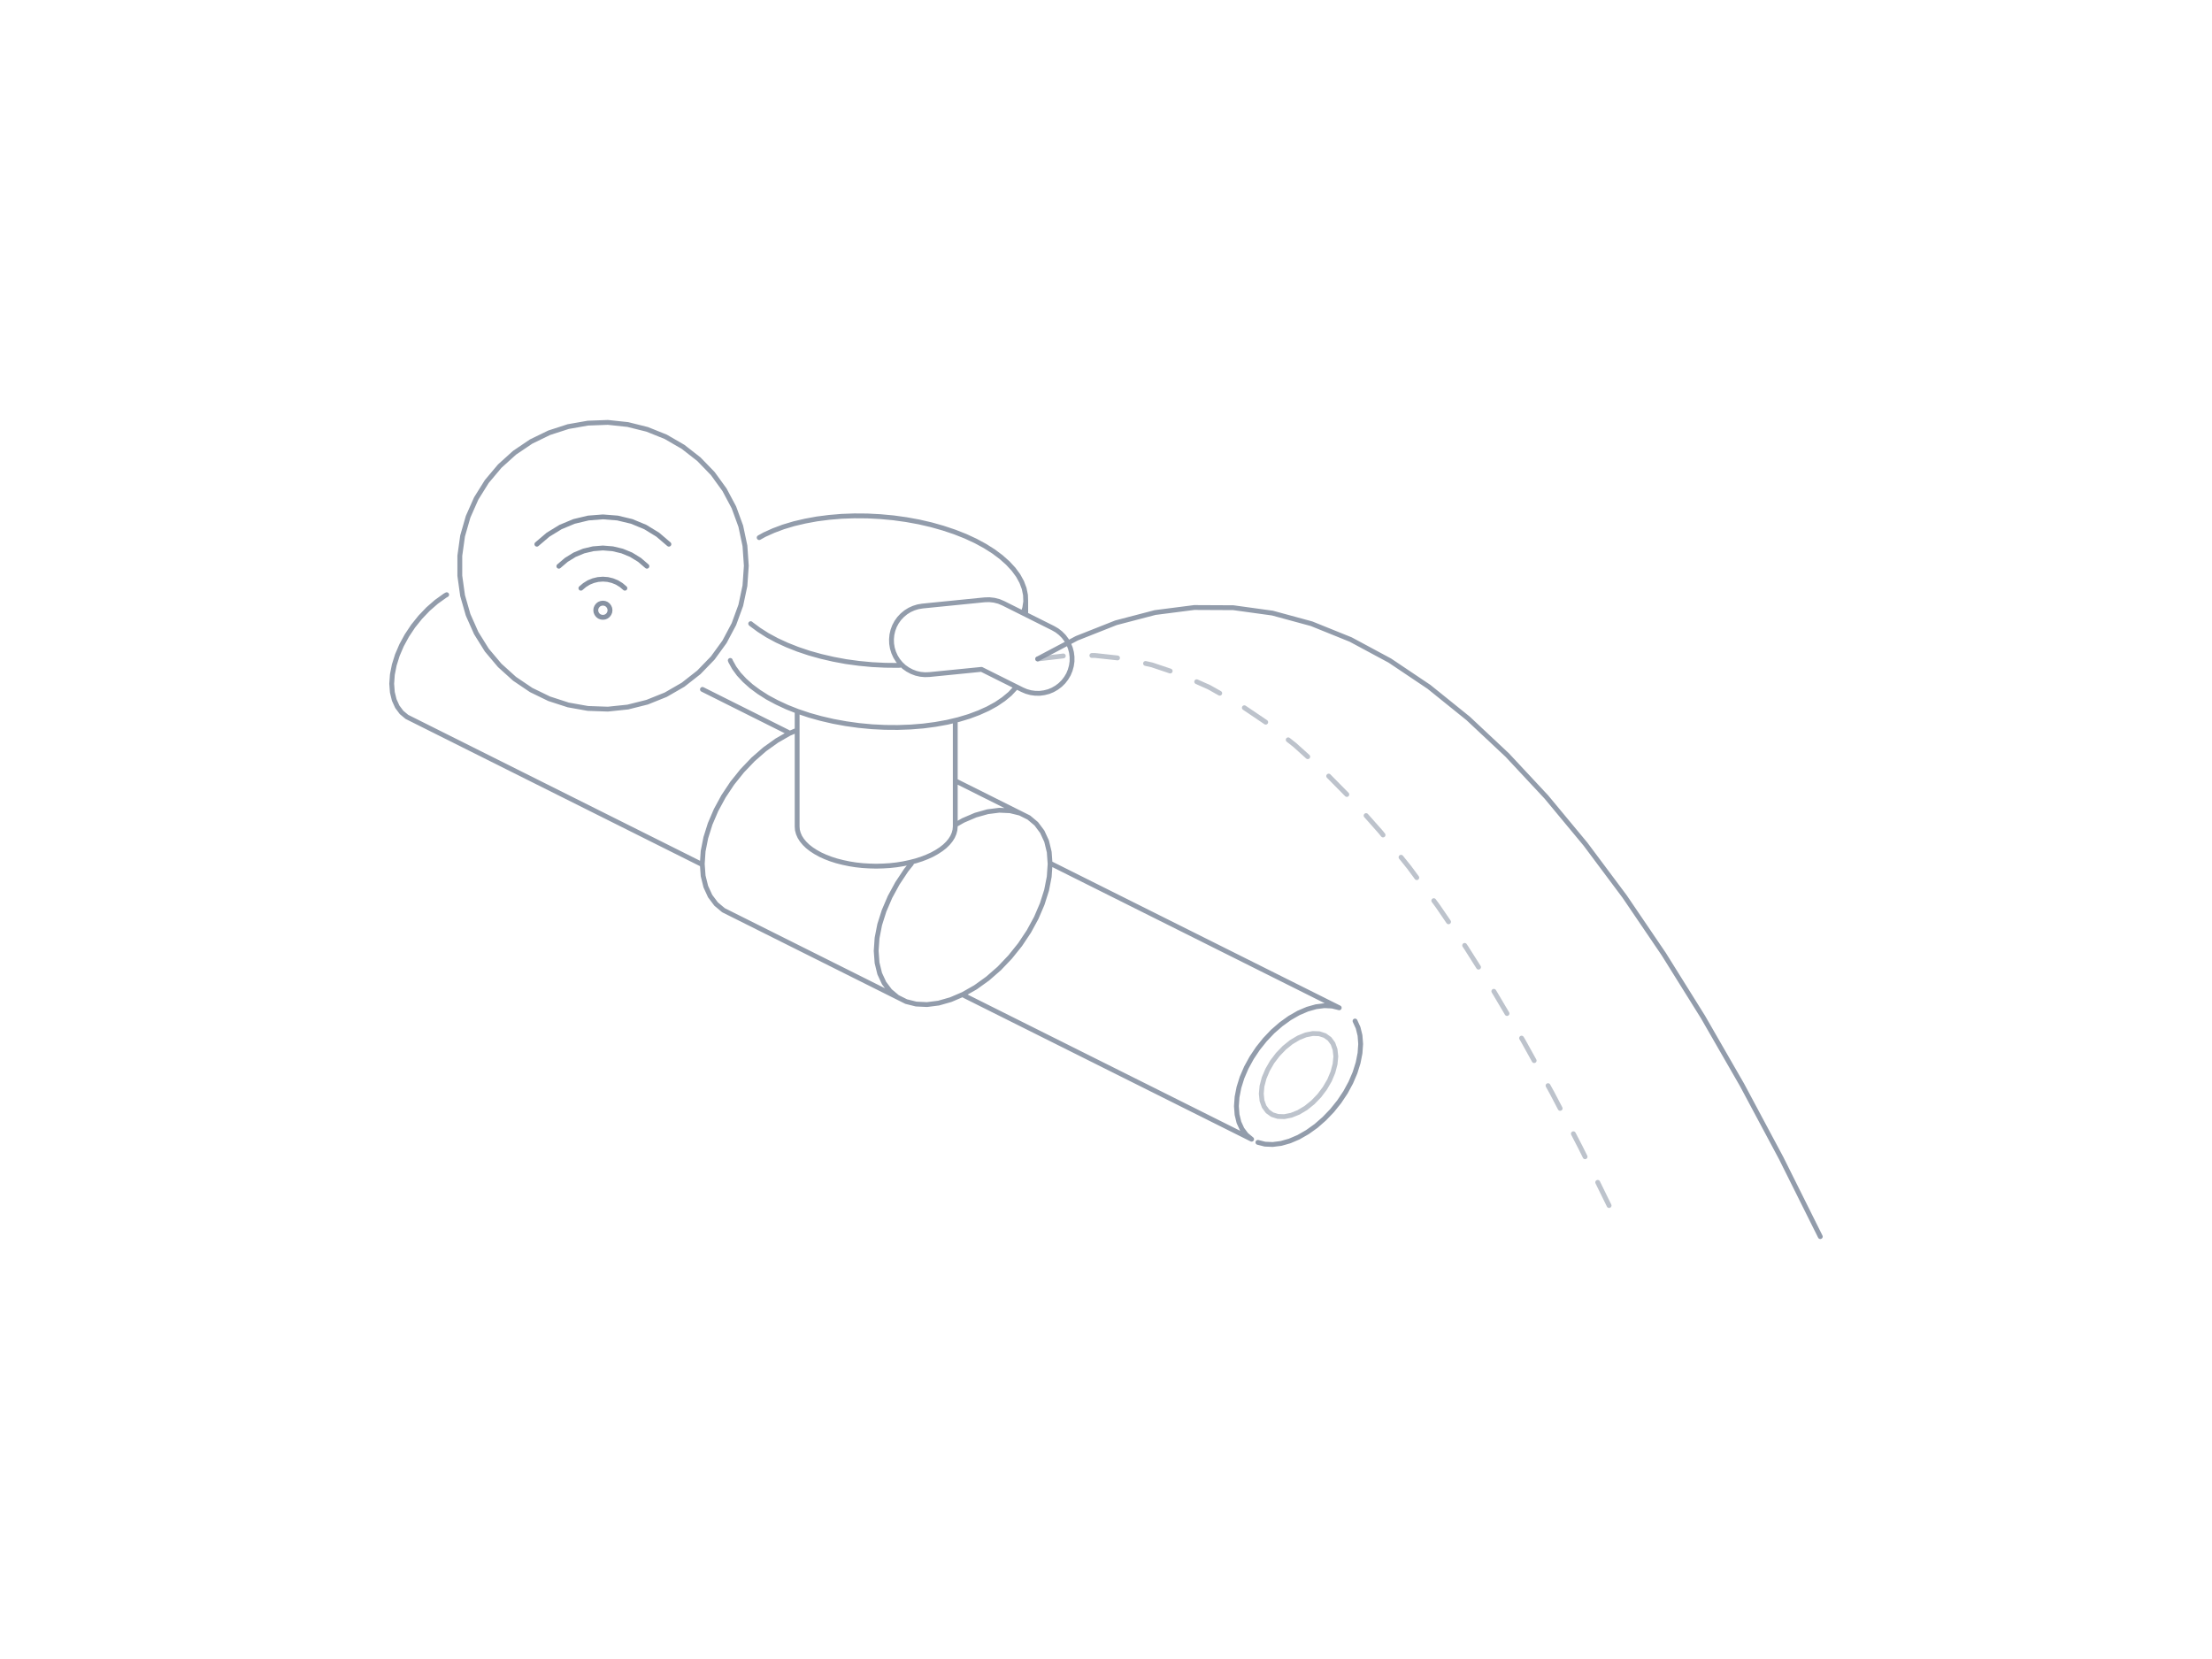
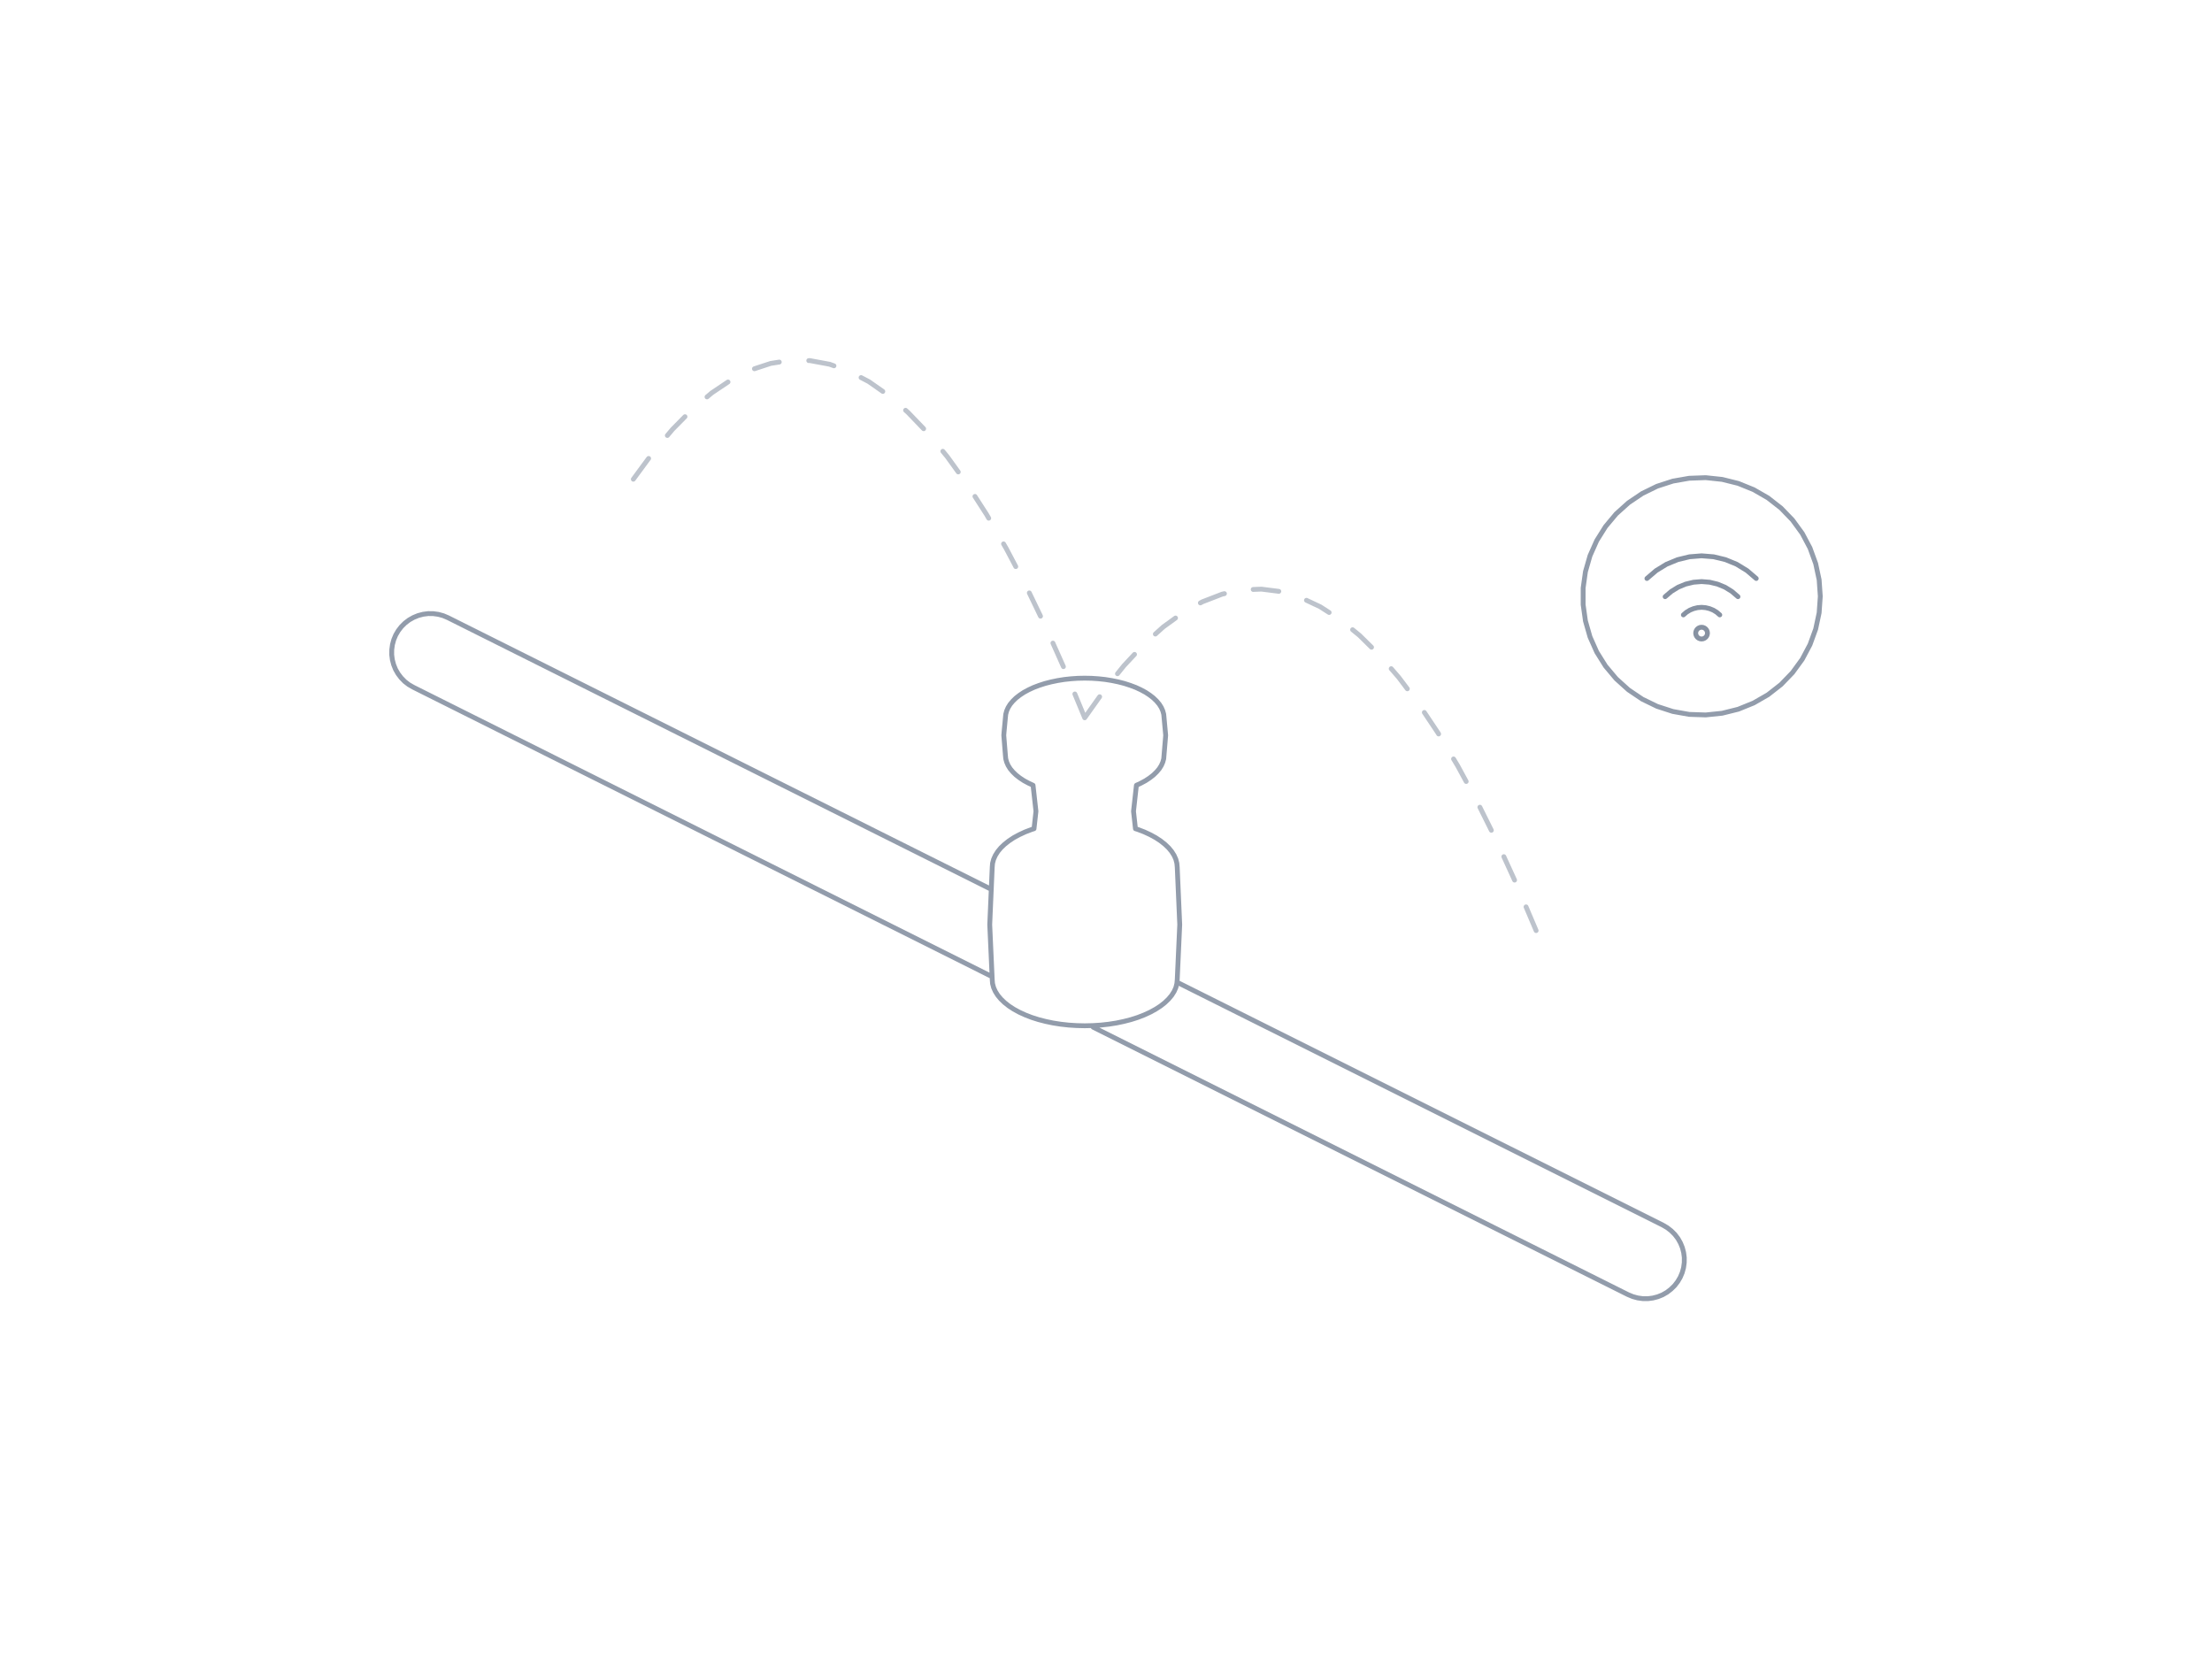
<svg xmlns="http://www.w3.org/2000/svg" viewBox="0 0 480 360" role="img" color="#8792a2" fill="none" stroke="currentColor" stroke-width="1.05" stroke-linecap="round" stroke-linejoin="round">
-   <path vector-effect="non-scaling-stroke" stroke-opacity=".55" d="M273.70,237.34 273.85,235.68 274.31,233.93 275.06,232.16 276.06,230.43 277.29,228.82 278.69,227.37 280.20,226.15 281.78,225.21 283.36,224.57 284.88,224.27 286.28,224.32 287.50,224.72 288.51,225.44 289.25,226.46 289.71,227.75 289.87,229.25 289.71,230.90 289.25,232.65 288.51,234.42 287.50,236.15 286.28,237.77 284.88,239.22 283.36,240.44 281.78,241.38 280.20,242.01 278.69,242.31 277.29,242.26 276.06,241.87 275.06,241.15 274.31,240.12 273.85,238.84 273.70,237.34 M225.17,142.99 230.74,142.34 M236.93,142.24 237.57,142.23 242.50,142.77 M248.58,143.97 249.97,144.28 253.93,145.61 M259.68,147.93 262.37,149.13 264.68,150.43 M270.02,153.58 274.66,156.71 M279.54,160.54 280.97,161.67 283.78,164.20 M288.32,168.41 292.26,172.40 M296.44,176.98 299.57,180.51 300.12,181.19 M304.02,186.02 305.77,188.19 307.44,190.45 M311.13,195.44 311.97,196.58 314.33,200.03 M317.83,205.15 318.17,205.66 320.84,209.87 M324.16,215.11 324.37,215.45 327.02,219.93 M330.18,225.27 330.57,225.93 332.91,230.15 M335.92,235.58 336.77,237.12 338.55,240.52 M341.42,246.02 342.97,249.01 343.96,251.01 M346.70,256.57 349.17,261.60" />
-   <path vector-effect="non-scaling-stroke" stroke-opacity=".9" d="M96.93,129.05 96.56,129.26 94.68,130.61 92.88,132.18 91.19,133.95 89.65,135.87 88.29,137.91 87.14,140.02 86.22,142.17 85.55,144.31 85.14,146.39 85.00,148.38 85.14,150.23 85.55,151.90 86.22,153.37 87.14,154.60 88.29,155.56 89.65,156.24 152.04,187.44 M209.24,216.04 271.60,247.21 M272.96,247.89 274.50,248.28 M274.50,248.28 276.18,248.35 M276.18,248.35 277.99,248.12 M277.99,248.12 279.86,247.59 M279.86,247.59 281.78,246.77 M281.78,246.77 283.70,245.67 M283.70,245.67 285.58,244.33 M285.58,244.33 287.38,242.75 M287.38,242.75 289.07,240.99 M289.07,240.99 290.61,239.07 M290.61,239.07 291.97,237.03 M291.97,237.03 293.12,234.91 M293.12,234.91 294.04,232.76 M294.04,232.76 294.71,230.62 M294.71,230.62 295.12,228.54 M295.12,228.54 295.26,226.55 M295.26,226.55 295.12,224.70 M295.12,224.70 294.71,223.03 M294.71,223.03 294.04,221.56 M290.61,218.69 228.22,187.50 M171.02,158.90 152.43,149.60 M268.30,240.03 268.44,238.05 268.85,235.96 269.52,233.82 270.44,231.68 271.60,229.56 272.96,227.52 274.50,225.60 276.18,223.83 277.99,222.26 279.86,220.91 281.78,219.81 283.70,218.99 285.58,218.46 287.38,218.23 289.07,218.31 290.61,218.69 M271.60,247.21 270.44,246.25 269.52,245.02 268.85,243.56 268.44,241.88 268.30,240.03 M172.63,158.58 171.26,159.16 168.58,160.70 165.94,162.59 163.42,164.79 161.06,167.26 158.90,169.95 157.00,172.81 155.39,175.77 154.10,178.78 153.16,181.77 152.58,184.69 152.39,187.47 152.58,190.06 153.16,192.40 154.10,194.45 155.39,196.17 157.00,197.52 158.90,198.47 196.64,217.34 M196.64,217.34 198.80,217.88 M198.80,217.88 201.16,217.99 M201.16,217.99 203.68,217.67 M203.68,217.67 206.31,216.92 M206.31,216.92 209.00,215.77 M209.00,215.77 211.69,214.24 M211.69,214.24 214.32,212.35 M214.32,212.35 216.84,210.15 M216.84,210.15 219.20,207.67 M219.20,207.67 221.36,204.98 M221.36,204.98 223.26,202.13 M223.26,202.13 224.87,199.17 M224.87,199.17 226.16,196.16 M226.16,196.16 227.11,193.17 M227.11,193.17 227.68,190.25 M227.68,190.25 227.87,187.47 M227.87,187.47 227.68,184.88 M227.68,184.88 227.11,182.53 M227.11,182.53 226.16,180.48 M226.16,180.48 224.87,178.76 M224.87,178.76 223.26,177.41 M223.26,177.41 221.36,176.46 M221.36,176.46 207.64,169.60 M190.13,206.34 190.32,203.56 190.89,200.64 191.84,197.65 193.13,194.64 194.74,191.68 196.64,188.82 197.77,187.41 M207.64,178.81 209.00,178.03 211.69,176.88 214.32,176.14 216.84,175.82 219.20,175.93 221.36,176.46 M196.64,217.34 194.74,216.39 193.13,215.04 191.84,213.32 190.89,211.27 190.32,208.93 190.13,206.34 M172.98,154.69 172.98,179.38 173.04,180.13 173.24,180.87 173.56,181.60 174.01,182.31 174.58,183.00 175.27,183.67 176.08,184.30 176.99,184.89 178.00,185.45 179.10,185.95 180.29,186.41 181.55,186.81 182.88,187.15 184.26,187.44 185.69,187.67 187.15,187.83 188.64,187.92 190.13,187.96 191.63,187.92 193.11,187.83 194.57,187.67 196.00,187.44 197.38,187.15 198.71,186.81 199.97,186.41 201.16,185.95 202.26,185.45 203.27,184.89 204.18,184.30 204.99,183.67 205.68,183.00 206.25,182.31 206.70,181.60 207.02,180.87 207.22,180.13 207.29,179.38 207.29,156.67 M185.41,111.94 182.63,112.04 179.90,112.27 177.26,112.61 174.71,113.08 172.28,113.65 169.98,114.34 167.84,115.14 165.87,116.03 164.74,116.66 M158.47,143.31 158.55,143.52 159.32,144.91 160.33,146.29 161.57,147.62 163.02,148.92 164.68,150.15 166.53,151.33 168.57,152.42 170.76,153.44 173.11,154.37 175.58,155.20 178.16,155.92 180.84,156.54 183.58,157.04 186.38,157.43 189.21,157.70 192.04,157.84 194.85,157.86 197.63,157.76 200.36,157.54 203.00,157.19 205.55,156.73 207.98,156.15 210.28,155.46 212.42,154.66 214.39,153.77 216.18,152.79 217.77,151.71 219.15,150.57 220.30,149.35 220.33,149.31 M222.58,132.95 222.58,130.52 222.53,129.12 222.24,127.70 221.71,126.29 220.94,124.89 219.93,123.52 218.69,122.18 217.24,120.89 215.58,119.65 213.73,118.48 211.70,117.38 209.50,116.36 207.16,115.44 204.68,114.61 202.10,113.88 199.42,113.26 196.68,112.76 193.88,112.37 191.06,112.11 188.22,111.96 185.41,111.94 M222.58,130.52 222.37,131.91 222.11,132.71 M195.29,144.37 194.85,144.39 192.04,144.36 189.21,144.22 186.38,143.95 183.58,143.57 180.84,143.06 178.16,142.44 175.58,141.72 173.11,140.89 170.76,139.96 168.57,138.95 166.53,137.85 164.68,136.67 163.02,135.44 162.90,135.33 M212.98,145.25 221.83,149.67 222.73,150.05 223.68,150.31 224.64,150.44 225.62,150.45 226.59,150.32 227.54,150.08 228.44,149.71 229.29,149.22 230.07,148.63 230.76,147.95 231.36,147.17 231.86,146.33 232.23,145.43 232.49,144.49 232.63,143.52 232.63,142.54 232.51,141.57 232.26,140.63 231.89,139.72 231.41,138.87 230.82,138.09 230.13,137.40 229.36,136.80 228.51,136.31 217.73,130.92 216.76,130.51 215.74,130.25 214.70,130.13 213.65,130.16 200.17,131.51 199.21,131.67 198.27,131.96 197.38,132.36 196.55,132.88 195.80,133.50 195.13,134.21 194.56,135.01 194.10,135.87 193.76,136.79 193.54,137.74 193.45,138.71 193.48,139.69 193.64,140.65 193.93,141.59 194.33,142.48 194.85,143.31 195.47,144.06 196.18,144.73 196.98,145.29 197.84,145.75 198.76,146.10 199.71,146.32 200.68,146.41 201.66,146.38 212.98,145.25 M225.17,142.99 233.67,138.50 242.16,135.14 250.65,132.92 259.14,131.83 267.63,131.87 276.12,133.04 284.61,135.35 293.10,138.78 301.60,143.35 310.09,149.05 318.58,155.89 327.07,163.85 335.56,172.95 344.05,183.18 352.54,194.54 361.03,207.04 369.53,220.66 378.02,235.42 386.51,251.31 395.00,268.34 M131.91,91.66 127.57,91.82 123.30,92.57 119.17,93.91 115.26,95.81 111.66,98.24 108.44,101.15 105.64,104.48 103.34,108.16 101.58,112.13 100.38,116.30 99.78,120.60 99.78,124.94 100.38,129.24 101.58,133.42 103.34,137.38 105.64,141.07 108.44,144.39 111.66,147.30 115.26,149.73 119.17,151.63 123.30,152.97 127.57,153.73 131.91,153.88 136.23,153.43 140.44,152.37 144.47,150.75 148.23,148.58 151.65,145.90 154.67,142.78 157.22,139.27 159.26,135.43 160.75,131.35 161.65,127.10 161.95,122.77 161.65,118.44 160.75,114.19 159.26,110.11 157.22,106.28 154.67,102.76 151.65,99.64 148.23,96.97 144.47,94.79 140.44,93.17 136.23,92.12 131.91,91.66 M161.95,122.77 161.65,118.44 160.75,114.19 159.26,110.11 157.22,106.28 154.67,102.76 151.65,99.64 148.23,96.97 144.47,94.79 140.44,93.17 136.23,92.12 131.91,91.66 127.57,91.82 123.30,92.57 119.17,93.91 115.26,95.81 111.66,98.24 108.44,101.15 105.64,104.48 103.34,108.16 101.58,112.13 100.38,116.30 99.78,120.60 99.78,124.94 100.38,129.24 101.58,133.42 103.34,137.38 105.64,141.07 108.44,144.39 111.66,147.30 115.26,149.73 119.17,151.63 123.30,152.97 127.57,153.73 131.91,153.88 136.23,153.43 140.44,152.37 144.47,150.75 148.23,148.58 151.65,145.90 154.67,142.78 157.22,139.27 159.26,135.43 160.75,131.35 161.65,127.10 161.95,122.77" />
-   <path vector-effect="non-scaling-stroke" stroke-opacity="1" d="M135.60,127.64 134.80,126.96 133.89,126.40 132.91,126.00 131.88,125.75 130.83,125.67 129.77,125.75 128.74,126.00 127.76,126.40 126.86,126.96 126.05,127.64 M140.38,122.87 138.77,121.49 136.96,120.38 135.00,119.57 132.94,119.08 130.83,118.91 128.71,119.08 126.65,119.57 124.69,120.38 122.89,121.49 121.27,122.87 M145.15,118.09 142.74,116.03 140.03,114.37 137.09,113.15 134.00,112.41 130.83,112.16 127.66,112.41 124.56,113.15 121.63,114.37 118.92,116.03 116.50,118.09 M132.37,132.42 132.32,132.02 132.16,131.65 131.92,131.33 131.60,131.08 131.23,130.93 130.83,130.88 130.43,130.93 130.05,131.08 129.73,131.33 129.49,131.65 129.33,132.02 129.28,132.42 129.33,132.82 129.49,133.19 129.73,133.51 130.05,133.76 130.43,133.91 130.83,133.96 131.23,133.91 131.60,133.76 131.92,133.51 132.16,133.19 132.32,132.82 132.37,132.42" />
+   <path vector-effect="non-scaling-stroke" stroke-opacity=".55" d="M235.38,155.76 238.62,151.19 M242.49,146.20 243.90,144.45 246.19,142.00 M250.71,137.59 252.42,136.05 255.09,134.11 M260.48,130.83 260.94,130.58 265.20,128.93 265.70,128.82 M271.94,127.91 273.72,127.84 277.50,128.32 M283.50,130.26 286.49,131.67 288.42,132.91 M293.51,136.65 295.01,137.88 297.62,140.45 M301.89,145.10 303.53,147.00 305.39,149.47 M309.08,154.60 312.05,159.05 312.18,159.27 M315.42,164.69 316.31,166.17 318.16,169.58 M321.13,175.16 323.62,180.17 M326.33,185.89 328.66,190.98 M331.15,196.79 333.34,201.94 M235.38,155.76 233.24,150.59 M230.76,144.66 228.48,139.55 M225.79,133.71 223.36,128.66 M220.42,122.95 218.35,119.02 217.77,118.02 M214.55,112.45 214.09,111.65 211.56,107.72 M207.94,102.41 205.57,99.12 204.59,97.93 M200.43,93.03 197.05,89.51 196.51,89.03 M191.57,84.94 188.53,82.81 186.85,81.93 M180.97,79.38 180.02,79.04 175.76,78.25 175.50,78.25 M169.10,78.57 167.24,78.86 163.71,80.02 M157.98,82.89 154.46,85.25 153.42,86.13 M148.64,90.42 145.94,93.16 144.81,94.50 M140.75,99.48 137.43,103.99" />
+   <path vector-effect="non-scaling-stroke" stroke-opacity=".9" d="M353.30,280.94 354.32,281.36 355.38,281.65 356.47,281.80 357.58,281.81 358.67,281.67 359.74,281.39 360.76,280.98 361.72,280.43 362.59,279.76 363.38,278.99 364.05,278.12 364.61,277.17 365.04,276.15 365.33,275.09 365.48,273.99 365.49,272.89 365.35,271.80 365.07,270.73 364.65,269.71 364.11,268.75 363.44,267.87 362.66,267.09 361.79,266.41 360.84,265.85 255.75,213.31 M214.76,192.81 97.19,134.03 96.17,133.60 95.11,133.31 94.01,133.16 92.91,133.15 91.82,133.29 90.75,133.57 89.73,133.99 88.77,134.53 87.89,135.20 87.11,135.97 86.43,136.85 85.87,137.80 85.45,138.81 85.16,139.88 85.01,140.97 85.00,142.07 85.14,143.17 85.42,144.23 85.83,145.25 86.38,146.21 87.05,147.09 87.82,147.88 88.69,148.55 89.65,149.11 214.92,211.75 M237.22,222.90 353.30,280.94 M230.93,147.45 229.50,147.68 228.11,147.97 226.78,148.31 225.51,148.72 224.32,149.17 223.22,149.68 222.20,150.23 221.29,150.83 220.48,151.46 219.79,152.13 219.21,152.82 218.76,153.54 218.44,154.27 218.24,155.01 217.88,158.80 217.82,159.57 218.17,163.88 218.24,164.63 218.44,165.37 218.76,166.10 219.21,166.82 219.79,167.51 220.48,168.18 221.29,168.81 222.20,169.41 223.22,169.96 224.17,170.40 224.80,176.05 224.38,179.83 223.87,179.99 222.48,180.52 221.19,181.12 220.00,181.76 218.94,182.46 218.00,183.20 217.19,183.97 216.52,184.78 215.99,185.62 215.61,186.47 215.38,187.34 215.31,188.21 214.77,200.64 215.31,212.55 215.38,213.43 215.61,214.30 215.99,215.15 216.52,215.99 217.19,216.79 218.00,217.57 218.94,218.31 220.00,219.00 221.19,219.65 222.48,220.24 223.87,220.78 225.35,221.25 226.90,221.65 228.52,221.99 230.19,222.25 231.90,222.44 233.63,222.55 235.38,222.59 237.13,222.55 238.87,222.44 240.58,222.25 242.25,221.99 243.87,221.65 245.42,221.25 246.90,220.78 248.29,220.24 249.58,219.65 249.58,219.65 250.76,219.00 251.83,218.31 252.77,217.57 253.58,216.79 254.25,215.99 254.78,215.15 255.16,214.30 255.38,213.43 255.46,212.55 256.00,200.64 255.46,188.21 255.38,187.34 255.16,186.47 254.78,185.62 254.25,184.78 253.58,183.97 252.77,183.20 251.83,182.46 250.76,181.76 249.58,181.12 248.29,180.52 246.90,179.99 246.39,179.83 245.97,176.05 246.60,170.40 247.55,169.96 248.57,169.41 249.48,168.81 250.29,168.18 250.98,167.51 251.56,166.82 252.01,166.10 252.33,165.37 252.53,164.63 252.59,163.88 252.95,159.57 252.88,158.80 252.53,155.01 252.33,154.27 252.01,153.54 251.56,152.82 250.98,152.13 250.29,151.46 249.48,150.83 248.57,150.23 247.55,149.68 246.45,149.17 245.25,148.72 243.99,148.31 242.66,147.97 241.27,147.68 239.84,147.45 238.37,147.29 236.88,147.19 235.38,147.16 233.88,147.19 232.40,147.29 230.93,147.45 M370.14,103.65 366.55,103.78 363.01,104.40 359.59,105.51 356.36,107.09 353.38,109.10 350.71,111.50 348.40,114.26 346.49,117.31 345.03,120.59 344.04,124.04 343.54,127.60 343.54,131.20 344.04,134.75 345.03,138.21 346.49,141.49 348.40,144.54 350.71,147.29 353.38,149.70 356.36,151.71 359.59,153.28 363.01,154.39 366.55,155.02 370.14,155.14 373.71,154.77 377.20,153.90 380.53,152.55 383.64,150.76 386.48,148.54 388.97,145.96 391.09,143.05 392.77,139.88 394.00,136.50 394.75,132.98 395.00,129.40 394.75,125.81 394.00,122.30 392.77,118.92 391.09,115.75 388.97,112.84 386.48,110.26 383.64,108.04 380.53,106.25 377.20,104.90 373.71,104.03 370.14,103.65 M395.00,129.40 394.75,125.81 394.00,122.30 392.77,118.92 391.09,115.75 388.97,112.84 386.48,110.26 383.64,108.04 380.53,106.25 377.20,104.90 373.71,104.03 370.14,103.65 366.55,103.78 363.01,104.40 359.59,105.51 356.36,107.09 353.38,109.10 350.71,111.50 348.40,114.26 346.49,117.31 345.03,120.59 344.04,124.04 343.54,127.60 343.54,131.20 344.04,134.75 345.03,138.21 346.49,141.49 348.40,144.54 350.71,147.29 353.38,149.70 356.36,151.71 359.59,153.28 363.01,154.39 366.55,155.02 370.14,155.14 373.71,154.77 377.20,153.90 380.53,152.55 383.64,150.76 386.48,148.54 388.97,145.96 391.09,143.05 392.77,139.88 394.00,136.50 394.75,132.98 395.00,129.40" />
+   <path vector-effect="non-scaling-stroke" stroke-opacity="1" d="M373.19,133.43 372.53,132.86 371.78,132.40 370.97,132.07 370.11,131.86 369.24,131.79 368.36,131.86 367.51,132.07 366.70,132.40 365.95,132.86 365.29,133.43 M377.14,129.48 375.81,128.34 374.32,127.42 372.69,126.75 370.99,126.34 369.24,126.20 367.49,126.34 365.78,126.75 364.16,127.42 362.67,128.34 361.33,129.48 M381.10,125.53 379.10,123.82 376.85,122.44 374.42,121.44 371.86,120.82 369.24,120.61 366.62,120.82 364.06,121.44 361.63,122.44 359.38,123.82 357.38,125.53 M370.52,137.38 370.47,137.05 370.35,136.75 370.14,136.48 369.88,136.28 369.57,136.15 369.24,136.11 368.91,136.15 368.60,136.28 368.34,136.48 368.13,136.75 368.01,137.05 367.96,137.38 368.01,137.72 368.13,138.02 368.34,138.29 368.60,138.49 368.91,138.62 369.24,138.66 369.57,138.62 369.88,138.49 370.14,138.29 370.35,138.02 370.47,137.72 370.52,137.38" />
</svg>
